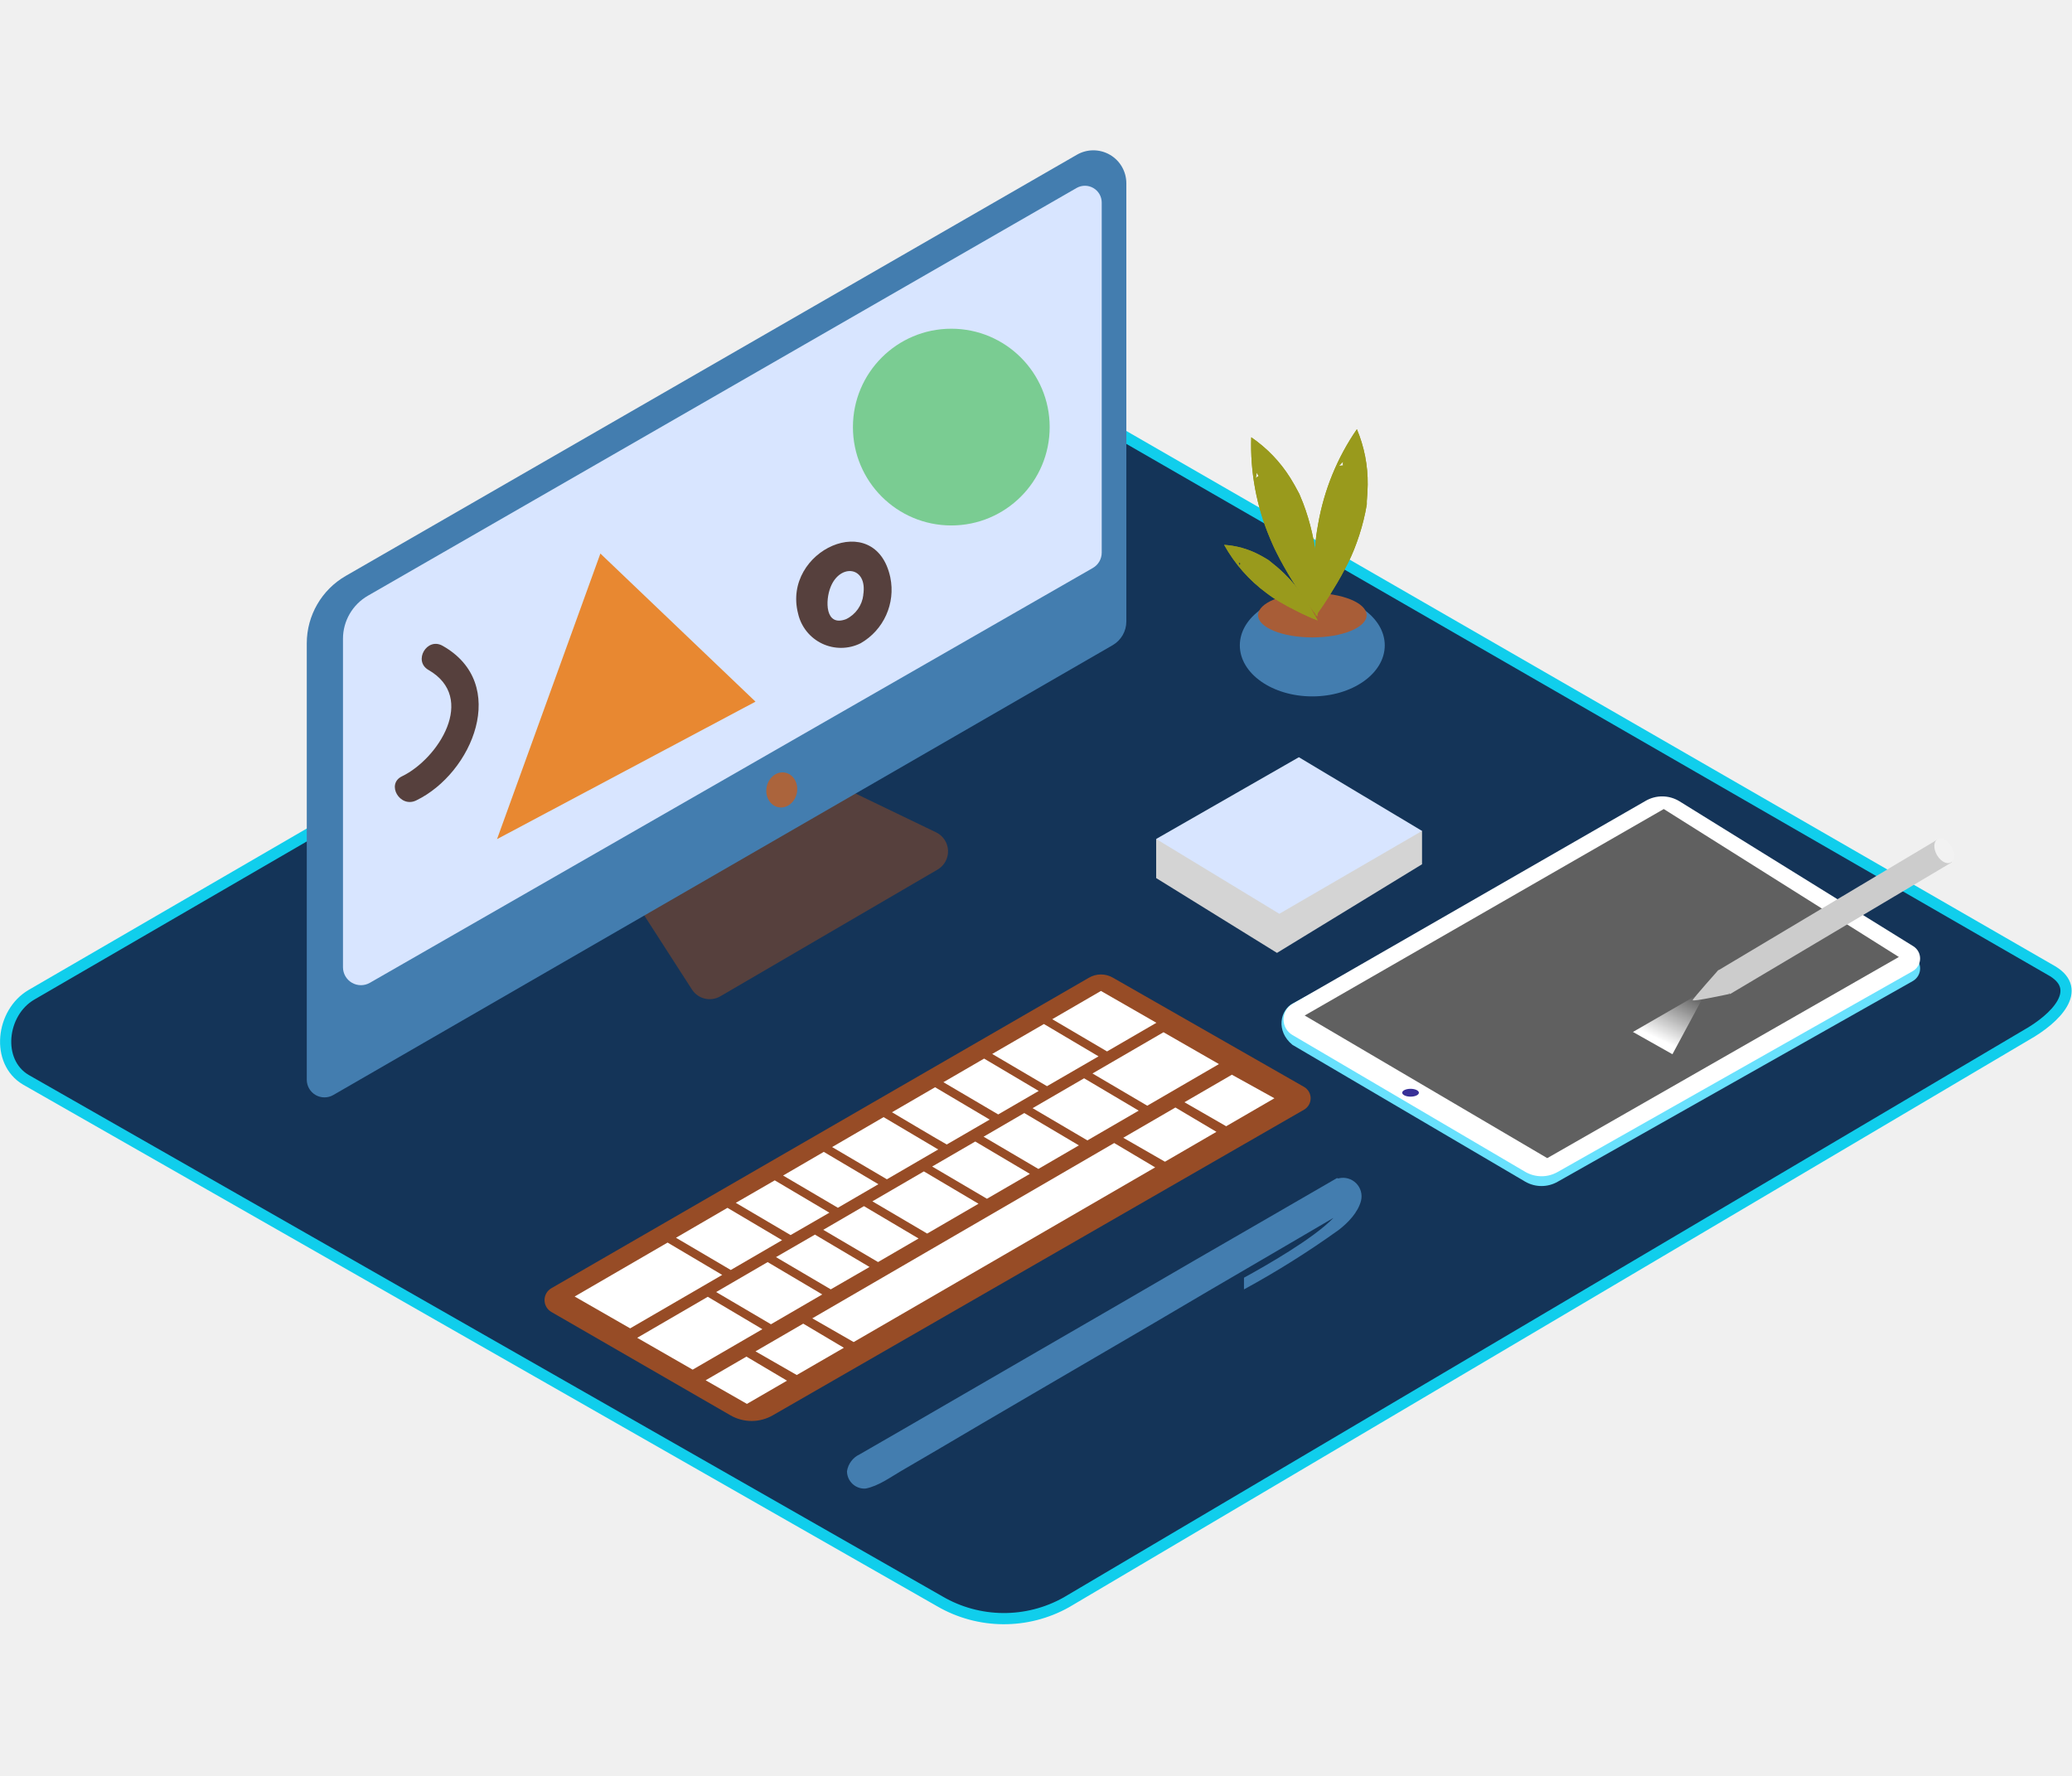
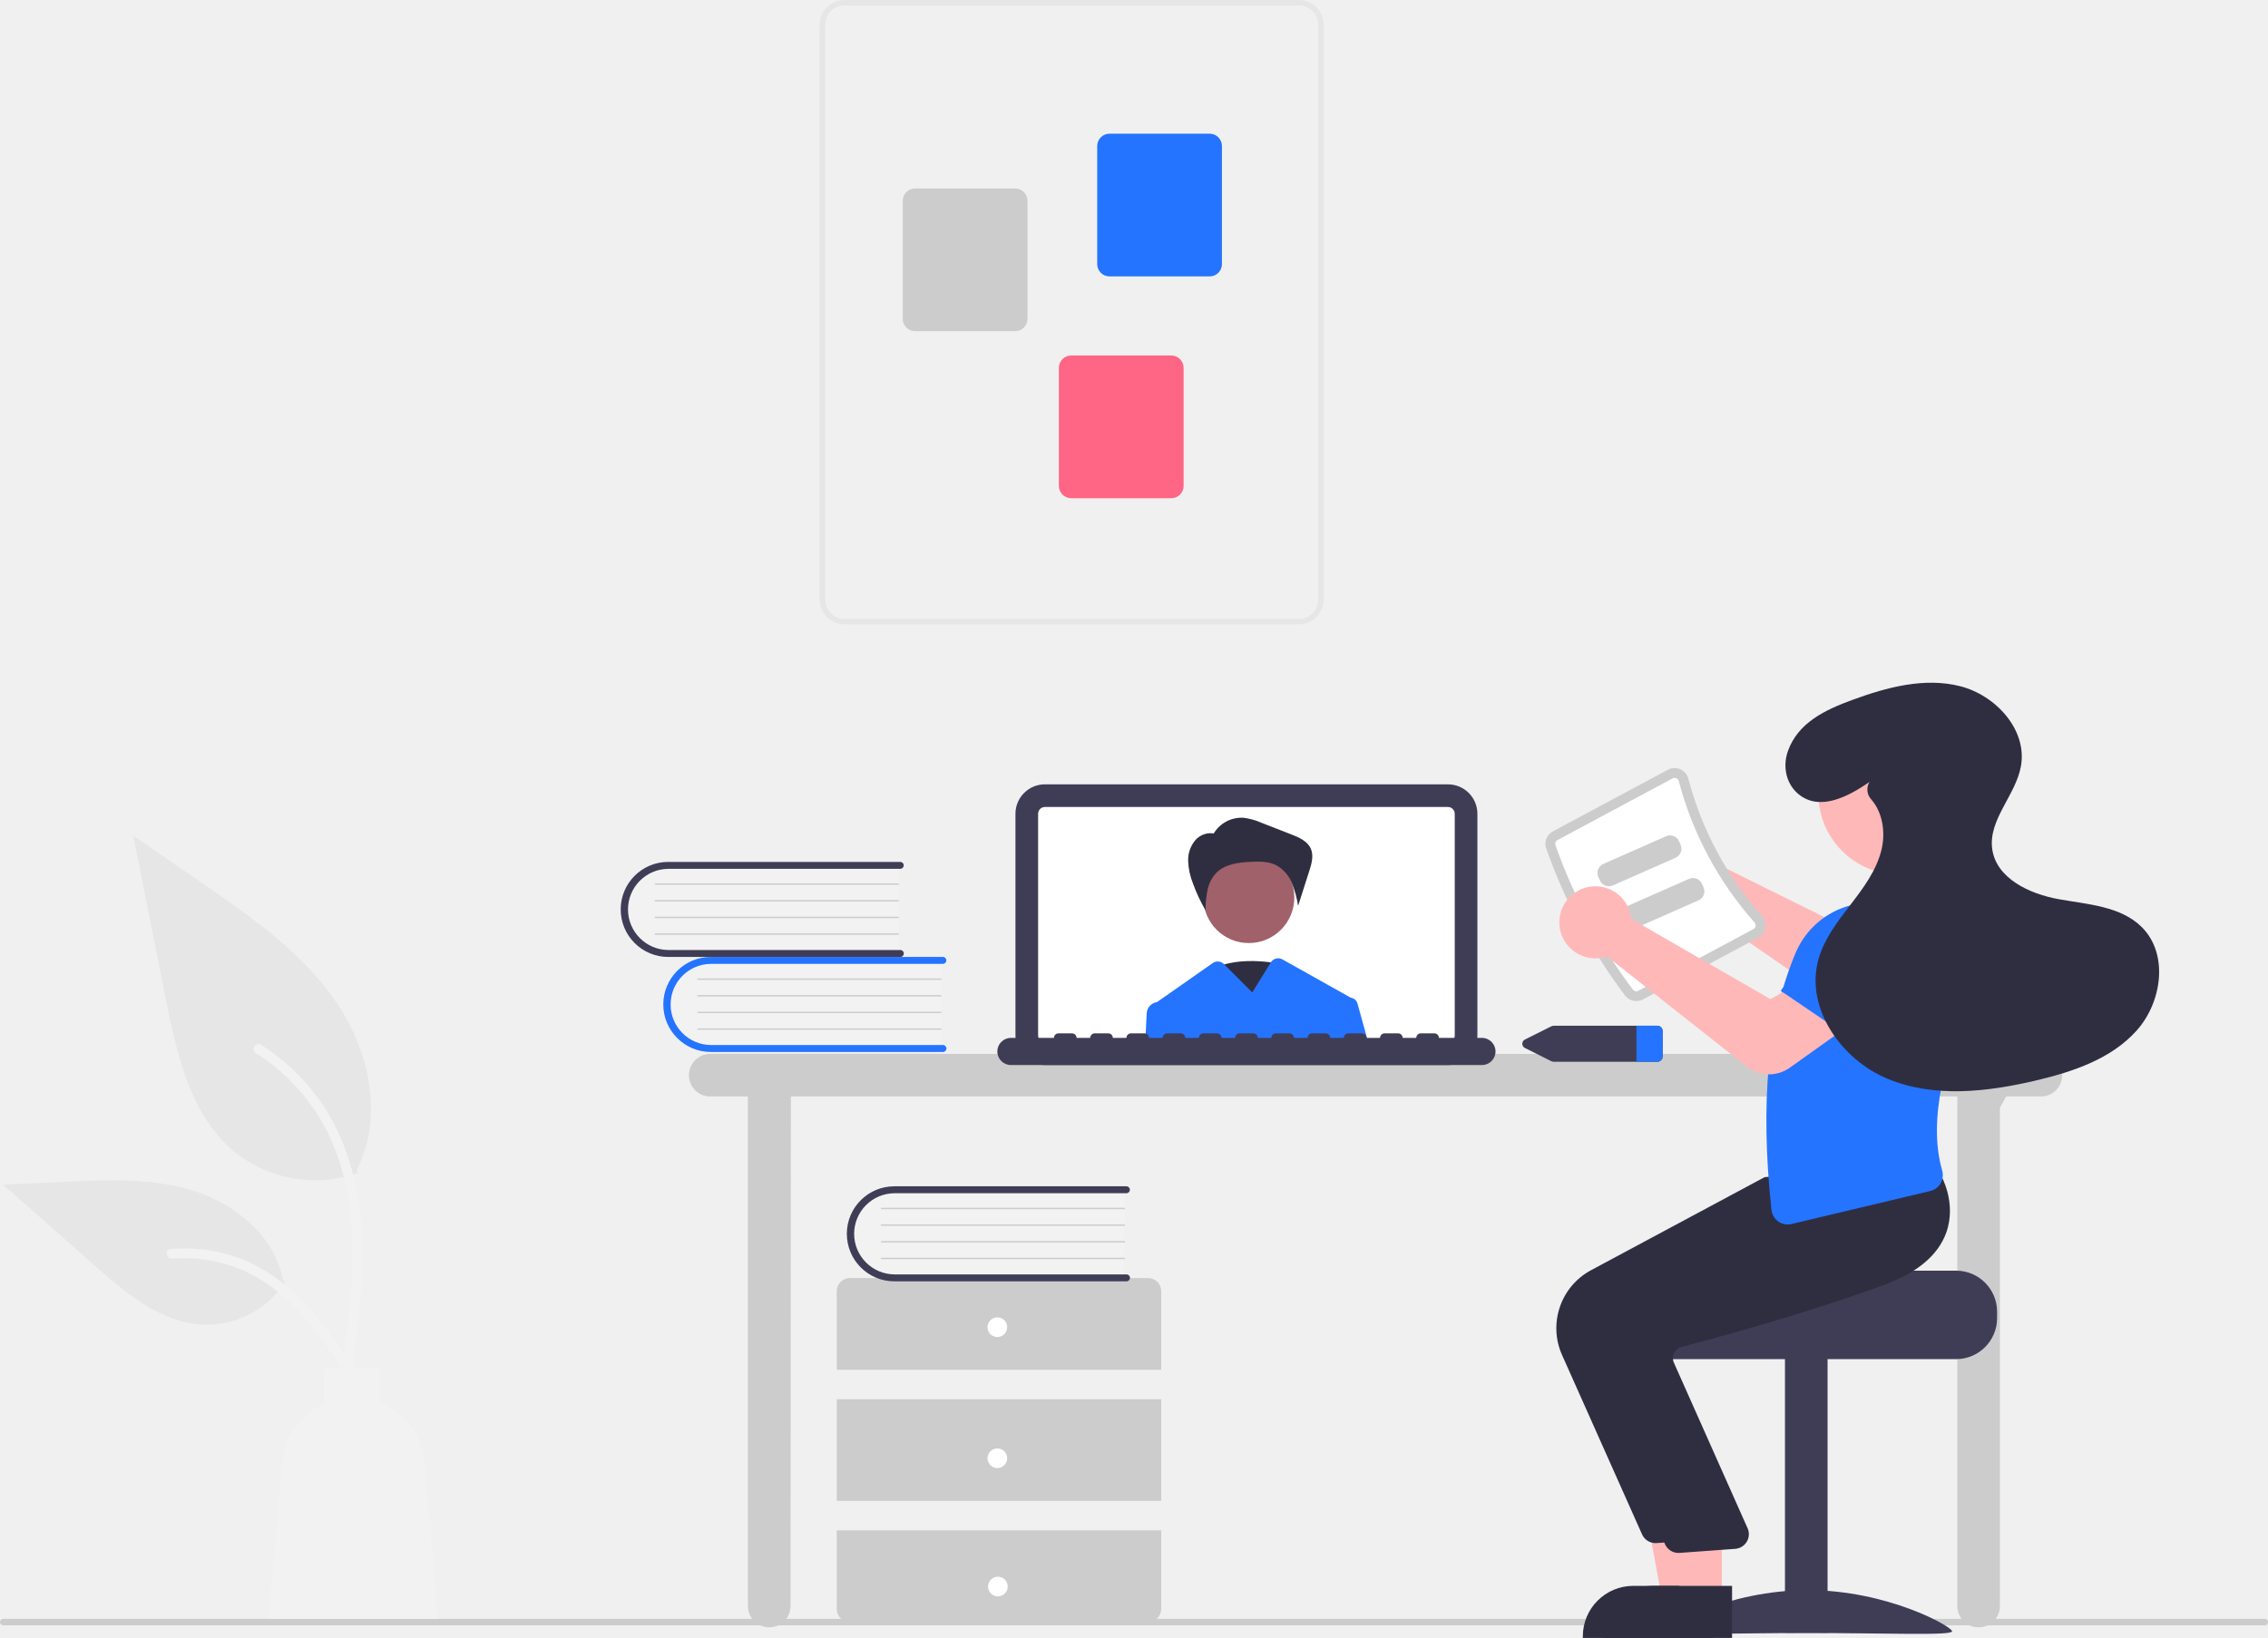
- <svg xmlns="http://www.w3.org/2000/svg" width="700" height="600" viewBox="0 0 370.273 263.648">
-   <defs>
-     <linearGradient id="linear-gradient" x1="0.838" y1="-0.151" x2="0.33" y2="0.729" gradientUnits="objectBoundingBox">
-       <stop offset="0.01" stop-color="#4d4d4d" />
-       <stop offset="1" stop-color="#fff" />
-     </linearGradient>
-     <linearGradient id="linear-gradient-2" x1="49.981" y1="0.068" x2="49.533" y2="0.823" gradientUnits="objectBoundingBox">
-       <stop offset="0" stop-color="#78b46a" />
-       <stop offset="0.03" stop-color="#7f3500" />
-       <stop offset="1" stop-color="#fff" />
-     </linearGradient>
-     <linearGradient id="linear-gradient-3" x1="0.919" y1="-0.025" x2="0.326" y2="0.709" gradientUnits="objectBoundingBox">
-       <stop offset="0" stop-color="#d4a397" />
-       <stop offset="1" stop-color="#fff" />
-     </linearGradient>
-   </defs>
-   <g id="hero" transform="translate(-14.899 -21.678)">
-     <g id="Layer_2" data-name="Layer 2">
-       <path id="Path_1" data-name="Path 1" d="M205.45,281.18l171.5-101.36c5.46-3.07,10.14-8.1,4.82-11.4L209.66,69.23c-2.58-1.6-6.5-2.65-9.13-1.12l-180,104.48c-5.46,3.17-6.44,12-1,15.2L182.85,281a22.8,22.8,0,0,0,22.6.18Z" fill="#143458" stroke="#10ceec" stroke-width="2" />
-       <path id="Path_5" data-name="Path 5" d="M315,139.78l41.8,25.91a2.59,2.59,0,0,1-.09,4.46L293.27,206a5.81,5.81,0,0,1-5.8,0l-41.61-24.46c-3-2.48-2.18-6.16,0-7.36l63.07-34.48a5.9,5.9,0,0,1,6.07.08Z" fill="#68e1fd" />
-       <path id="Path_6" data-name="Path 6" d="M315,138l41.8,25.91a2.59,2.59,0,0,1-.09,4.46l-63.43,35.88a5.81,5.81,0,0,1-5.8,0l-41.61-24.46a3.22,3.22,0,0,1,0-5.57l63.07-36.26A5.9,5.9,0,0,1,315,138Z" fill="#fff" />
-       <path id="Path_7" data-name="Path 7" d="M312.22,139.4l42.01,26.44L291.4,201.79,248.05,176.3Z" fill="#606060" />
-       <ellipse id="Ellipse_1" data-name="Ellipse 1" cx="1.49" cy="0.7" rx="1.49" ry="0.7" transform="translate(265.48 189.4)" fill="#383097" />
-       <path id="Path_8" data-name="Path 8" d="M313.77,183.22s5.47-10.17,5.5-10.22l-.94-.47-11.62,6.71Z" fill="url(#linear-gradient)" />
-       <path id="Path_9" data-name="Path 9" d="M362.9,145.71a.57.57,0,0,1,0-.22,6.08,6.08,0,0,0-1.82-.61l-39,23.28s-2.34,1.83,2,4.3l39.59-23.53A8.31,8.31,0,0,0,362.9,145.71Z" fill="#ccc" />
-       <path id="Path_10" data-name="Path 10" d="M322,168.15s-4.54,5.08-4.62,5.41,6.57-1.11,6.57-1.11" fill="#ccc" />
-       <ellipse id="Ellipse_2" data-name="Ellipse 2" cx="1.5" cy="2.39" rx="1.5" ry="2.39" transform="translate(359.84 145.549) rotate(-30)" fill="#f2f2f2" />
-       <path id="Path_11" data-name="Path 11" d="M165.81,135.68l16.38,7.89a3.77,3.77,0,0,1,.26,6.65l-38.83,22.65a3.77,3.77,0,0,1-5.07-1.22L129.12,157" fill="#56403d" />
-       <path id="Path_12" data-name="Path 12" d="M76.68,97.74,207.34,22.47a5.89,5.89,0,0,1,8.84,5.11v78.3a4.9,4.9,0,0,1-2.45,4.24L74.46,190.51a3.16,3.16,0,0,1-4.74-2.74v-78a13.91,13.91,0,0,1,6.96-12.03Z" fill="#437daf" />
-       <path id="Path_13" data-name="Path 13" d="M207.32,28.39,80.64,101.28a8.88,8.88,0,0,0-4.45,7.7v58.7a3.21,3.21,0,0,0,4.8,2.78l129.2-74.14a3.16,3.16,0,0,0,1.59-2.74V31a3,3,0,0,0-4.46-2.61Z" fill="#d8e5ff" />
-       <ellipse id="Ellipse_3" data-name="Ellipse 3" cx="3.15" cy="2.75" rx="3.15" ry="2.75" transform="translate(151.307 138.56) rotate(-79.1)" fill="#ab643c" />
-       <path id="Path_14" data-name="Path 14" d="M213.76,169.53l34.18,19.53a2.35,2.35,0,0,1,0,4.07L153,247.75a7.58,7.58,0,0,1-7.57,0l-32-18.47a2.45,2.45,0,0,1,0-4.24l96.06-55.49A4.25,4.25,0,0,1,213.76,169.53Z" fill="#974c26" />
-       <path id="Path_15" data-name="Path 15" d="M162.11,200.67l9.76,5.78-7.24,4.21c-2-1.19-7.9-4.65-9.79-5.76Z" fill="#fff" />
-       <path id="Path_16" data-name="Path 16" d="M172.8,194.46l9.76,5.78-9.17,5.33c-1.6-.93-7.51-4.42-9.79-5.76Z" fill="#fff" />
-       <path id="Path_17" data-name="Path 17" d="M211.64,171.91l9.91,5.69-8.82,5.12c-1.4-.81-7.38-4.34-9.79-5.76Z" fill="#fff" />
-       <path id="Path_18" data-name="Path 18" d="M190.76,184l9.76,5.78-7.24,4.2c-1.71-1-7.6-4.47-9.79-5.76Z" fill="#fff" />
-       <path id="Path_19" data-name="Path 19" d="M201.45,177.82l9.76,5.78L202,188.93c-1.08-.62-7.22-4.24-9.79-5.76Z" fill="#fff" />
-       <path id="Path_20" data-name="Path 20" d="M153.35,205.76l9.76,5.78-6.93,4c-2.08-1.22-7.94-4.67-9.79-5.76Z" fill="#fff" />
-       <path id="Path_21" data-name="Path 21" d="M182,189.12l9.76,5.78-7.67,4.45c-1.8-1-7.67-4.51-9.79-5.76Z" fill="#fff" />
-       <path id="Path_22" data-name="Path 22" d="M144.9,210.67l9.76,5.78-9.17,5.33c-1.92-1.12-7.77-4.57-9.79-5.76Z" fill="#fff" />
-       <path id="Path_23" data-name="Path 23" d="M134.2,216.88l9.76,5.78-16.45,9.55-9.92-5.69Z" fill="#fff" />
-       <path id="Path_24" data-name="Path 24" d="M222.82,179.29l9.91,5.69-12.81,7.44c-1.68-1-7.57-4.45-9.79-5.76Z" fill="#fff" />
-       <path id="Path_25" data-name="Path 25" d="M197.94,193.73l9.76,5.78-7.24,4.21c-1.94-1.13-7.79-4.58-9.79-5.76Z" fill="#fff" />
-       <path id="Path_26" data-name="Path 26" d="M180,204.16l9.76,5.78-9.17,5.33c-1.84-1.07-7.7-4.53-9.79-5.76Z" fill="#fff" />
-       <path id="Path_27" data-name="Path 27" d="M189.18,198.82l9.76,5.78-7.67,4.45c-2-1.17-7.87-4.63-9.79-5.76Z" fill="#fff" />
-       <path id="Path_28" data-name="Path 28" d="M169.29,210.37l9.76,5.78-7.24,4.21c-2.24-1.31-8.13-4.79-9.79-5.76Z" fill="#fff" />
-       <path id="Path_29" data-name="Path 29" d="M160.53,215.46l9.76,5.78-6.93,4c-2.28-1.33-8.18-4.82-9.79-5.76Z" fill="#fff" />
-       <path id="Path_30" data-name="Path 30" d="M208.63,187.52l9.76,5.78-9.17,5.32c-1.45-.84-7.42-4.36-9.79-5.76Z" fill="#fff" />
-       <path id="Path_31" data-name="Path 31" d="M152.08,220.37l9.76,5.78-9.17,5.33c-2.12-1.24-8-4.7-9.79-5.76Z" fill="#fff" />
-       <path id="Path_32" data-name="Path 32" d="M151.14,232.36l-12.46,7.23-9.91-5.69,12.61-7.33Z" fill="#fff" />
-       <path id="Path_33" data-name="Path 33" d="M158.44,231.37l7.26,4.31-8.42,4.87-7.37-4.23Z" fill="#fff" />
-       <path id="Path_34" data-name="Path 34" d="M155.54,241.56l-7.16,4.15L141,241.49l7.29-4.23Z" fill="#fff" />
-       <path id="Path_35" data-name="Path 35" d="M235.04,186.88l7.6,4.21-8.62,5-7.46-4.29Z" fill="#fff" />
-       <path id="Path_36" data-name="Path 36" d="M224.95,192.74l7.33,4.35-9.2,5.34-7.45-4.28Z" fill="#fff" />
-       <path id="Path_37" data-name="Path 37" d="M214.01,199.09l7.32,4.35-53.88,31.22-7.39-4.24Z" fill="#fff" />
-       <path id="Path_38" data-name="Path 38" d="M239.06,127.33l16.26-8.74" fill="url(#linear-gradient-2)" />
-       <path id="Path_52" data-name="Path 52" d="M12.95,0C20.1,0,25.9,4.083,25.9,9.12s-5.8,9.12-12.95,9.12S0,14.157,0,9.12,5.8,0,12.95,0Z" transform="translate(236.46 101.03)" fill="#437daf" />
-       <path id="Path_53" data-name="Path 53" d="M9.7,0c5.357,0,9.7,1.777,9.7,3.97S15.057,7.94,9.7,7.94,0,6.163,0,3.97,4.343,0,9.7,0Z" transform="translate(239.72 100.79)" fill="#a85d37" />
-       <path id="Path_39" data-name="Path 39" d="M250.06,104.85c.76-1.07,1.53-2.19,2.33-3.45,1-1.61,2-3.25,2.87-4.95a32.669,32.669,0,0,0,2.09-4.68,39.122,39.122,0,0,0,1.53-5.37c.1-.48.18-1,.27-1.44v-.59c.09-1,.15-2,.16-2.94a24.75,24.75,0,0,0-1.93-9.91,42.74,42.74,0,0,0-6.92,16.93q-.1.54-.19,1.09s-.1.66-.14.93l-.1.91q-.07.69-.13,1.39c-.14,1.79-.21,3.58-.2,5.37C249.78,100.38,249.88,102.62,250.06,104.85Zm4.12-26.76q.35-.4.73-.78h0a1.61,1.61,0,0,0,0,.7,2.22,2.22,0,0,0-.72.08Z" fill="#999a1c" />
-       <path id="Path_40" data-name="Path 40" d="M250.31,105c.07-1.31.1-2.67.09-4.16,0-1.91-.09-3.81-.26-5.71a32.672,32.672,0,0,0-.77-5.07,39.12,39.12,0,0,0-1.61-5.35c-.18-.46-.36-.91-.56-1.36-.09-.21-.07-.19-.05-.16l-.2-.37c-.46-.87-.93-1.73-1.45-2.56a24.75,24.75,0,0,0-7-7.3,42.74,42.74,0,0,0,3.33,18q.21.51.43,1l.39.86.41.83q.31.62.64,1.24,1.275,2.37,2.73,4.63C247.65,101.41,248.95,103.23,250.31,105Zm-11-24.74q.08-.53.19-1h0a1.61,1.61,0,0,0,.34.61,2.22,2.22,0,0,0-.53.4Z" fill="#999a1c" />
-       <path id="Path_41" data-name="Path 41" d="M250.37,105.7c-.39-.73-.81-1.47-1.29-2.28-.62-1-1.28-2-2-3A20.549,20.549,0,0,0,245,97.94a24.612,24.612,0,0,0-2.6-2.37l-.7-.57c-.12-.08-.1-.08-.08-.07l-.23-.14c-.53-.32-1.06-.63-1.61-.91a15.57,15.57,0,0,0-6.12-1.69,26.88,26.88,0,0,0,7.6,8.63l.56.41.48.34.49.31.75.46q1.45.87,3,1.62A38.974,38.974,0,0,0,250.37,105.7Zm-13.92-9.8q-.13-.31-.24-.63h0a1,1,0,0,0,.38.22,1.4,1.4,0,0,0-.14.41Z" fill="#999a1c" />
-       <path id="Path_42" data-name="Path 42" d="M250.06,104.85c.76-1.07,1.53-2.19,2.33-3.45,1-1.61,2-3.25,2.87-4.95a32.669,32.669,0,0,0,2.09-4.68,39.122,39.122,0,0,0,1.53-5.37c.1-.48.18-1,.27-1.44v-.59c.09-1,.15-2,.16-2.94a24.75,24.75,0,0,0-1.93-9.91,42.74,42.74,0,0,0-6.92,16.93q-.1.54-.19,1.09s-.1.66-.14.93l-.1.91q-.07.69-.13,1.39c-.14,1.79-.21,3.58-.2,5.37C249.78,100.38,249.88,102.62,250.06,104.85Zm4.12-26.76q.35-.4.73-.78h0a1.61,1.61,0,0,0,0,.7,2.22,2.22,0,0,0-.72.08Z" fill="#999a1c" />
-       <path id="Path_43" data-name="Path 43" d="M250.31,105c.07-1.31.1-2.67.09-4.16,0-1.91-.09-3.81-.26-5.71a32.672,32.672,0,0,0-.77-5.07,39.12,39.12,0,0,0-1.61-5.35c-.18-.46-.36-.91-.56-1.36-.09-.21-.07-.19-.05-.16l-.2-.37c-.46-.87-.93-1.73-1.45-2.56a24.75,24.75,0,0,0-7-7.3,42.74,42.74,0,0,0,3.33,18q.21.51.43,1l.39.86.41.83q.31.62.64,1.24,1.275,2.37,2.73,4.63C247.65,101.41,248.95,103.23,250.31,105Zm-11-24.74q.08-.53.19-1h0a1.61,1.61,0,0,0,.34.61,2.22,2.22,0,0,0-.53.4Z" fill="#999a1c" />
-       <path id="Path_44" data-name="Path 44" d="M250.37,105.7c-.39-.73-.81-1.47-1.29-2.28-.62-1-1.28-2-2-3A20.549,20.549,0,0,0,245,97.94a24.612,24.612,0,0,0-2.6-2.37l-.7-.57c-.12-.08-.1-.08-.08-.07l-.23-.14c-.53-.32-1.06-.63-1.61-.91a15.57,15.57,0,0,0-6.12-1.69,26.88,26.88,0,0,0,7.6,8.63l.56.41.48.34.49.31.75.46q1.45.87,3,1.62A38.974,38.974,0,0,0,250.37,105.7Zm-13.92-9.8q-.13-.31-.24-.63h0a1,1,0,0,0,.38.22,1.4,1.4,0,0,0-.14.41Z" fill="#999a1c" />
-       <path id="Path_45" data-name="Path 45" d="M103.72,144.78l46.19-24.57L122.19,93.74Z" fill="#e88831" />
-       <circle id="Ellipse_6" data-name="Ellipse 6" cx="17.58" cy="17.58" r="17.58" transform="translate(167.32 53.56)" fill="#7acc92" />
-       <path id="Path_46" data-name="Path 46" d="M94,110.23c-2.8-1.6-5.32,2.72-2.52,4.32,8.69,5,1.73,15.88-4.74,19-2.9,1.39-.37,5.71,2.52,4.32C99.36,133,106,117,94,110.23Z" fill="#56403d" />
-       <path id="Path_47" data-name="Path 47" d="M174,98c-2.66-12.43-19.39-4.8-16.48,6.47a7.862,7.862,0,0,0,11.18,5.3A11,11,0,0,0,174,98Zm-4.82,3.12a5.53,5.53,0,0,1-3.07,4.34c-3.82,1.46-3.73-3.39-2.79-5.71,1.68-4.3,6.68-3.75,5.84,1.41Z" fill="#56403d" />
-       <path id="Path_48" data-name="Path 48" d="M166.26,257.73a4,4,0,0,1,2.26-3l7.25-4.18,11.2-6.49,13.38-7.75,14.24-8.24,13.77-8,12-6.93,8.85-5.12,4.65-2.69c0,.1.16.1.26.07a3.31,3.31,0,0,1,4,4c-.54,2.1-2.33,3.95-4,5.23a160.8,160.8,0,0,1-16.92,10.62v-2.09c3.94-2.16,12.44-7,16-10.7l-1.7,1-4.68,2.74-7.05,4.12-8.8,5.14L221,231.33l-10.46,6.11-10.36,6.05-9.64,5.64L182.27,254l-6.37,3.72c-1.94,1.14-4.05,2.68-6.31,3.12a3.11,3.11,0,0,1-3.33-3.11Z" fill="#437daf" />
-       <path id="Path_49" data-name="Path 49" d="M229.24,174.21l13.89-9.07" fill="url(#linear-gradient-3)" />
-       <path id="Path_50" data-name="Path 50" d="M221.51,144.75v6.99l21.59,13.37,25.92-15.84v-5.96" fill="#d4d4d4" />
-       <path id="Path_51" data-name="Path 51" d="M269.02,143.31l-22.01-13.17-25.5,14.61,22.01,13.37Z" fill="#d8e5ff" />
-     </g>
-   </g>
+ <svg xmlns="http://www.w3.org/2000/svg" id="b05a6369-67c7-4001-9b85-a83fbbd225d4" data-name="Layer 1" width="692" height="499.877" viewBox="0 0 692 499.877">
+   <path d="M945,696.105H255a1,1,0,0,1,0-2H945a1,1,0,0,1,0,2Z" transform="translate(-254 -200.0616)" fill="#ccc" />
+   <path d="M876.704,521.703h-406a6.5,6.5,0,1,0,0,13h11.5v155.5a6.5,6.5,0,0,0,13,0l.099-155.5H851.204v155.5a6.5,6.5,0,0,0,13,0V538.13l1.891-3.427h10.609a6.5,6.5,0,1,0,0-13Z" transform="translate(-254 -200.0616)" fill="#ccc" />
+   <path d="M695.794,525.105H572.812a8.992,8.992,0,0,1-8.982-8.982V448.414a8.992,8.992,0,0,1,8.982-8.982H695.794a8.992,8.992,0,0,1,8.982,8.982v67.709A8.992,8.992,0,0,1,695.794,525.105Z" transform="translate(-254 -200.0616)" fill="#3f3d56" />
+   <path d="M695.793,446.345H572.813a2.074,2.074,0,0,0-2.07,2.07v67.71a2.074,2.074,0,0,0,2.07,2.07H695.793a2.074,2.074,0,0,0,2.07-2.07v-67.71A2.074,2.074,0,0,0,695.793,446.345Z" transform="translate(-254 -200.0616)" fill="#fff" />
+   <path d="M644.792,494.283s-14.722-3.392-22.82,2.827,10.306,20.355,10.306,20.355Z" transform="translate(-254 -200.0616)" fill="#2f2e41" />
+   <circle cx="381.024" cy="273.924" r="13.887" fill="#a0616a" />
+   <path d="M624.286,454.492a9.898,9.898,0,0,1,9.126-4.856,19.397,19.397,0,0,1,5.515,1.544l9.078,3.541c2.349.916,4.922,2.039,5.941,4.345.946,2.141.24,4.613-.474,6.841l-3.397,10.593a32.246,32.246,0,0,0-1.925-6.998,10.835,10.835,0,0,0-4.704-5.364c-2.358-1.21-5.137-1.185-7.785-1.057-3.749.18-7.826.657-10.489,3.302a10.895,10.895,0,0,0-2.765,5.399,32.5,32.5,0,0,0-.58,6.112,50.669,50.669,0,0,1-3.869-8.295,20.525,20.525,0,0,1-1.438-6.715,9.444,9.444,0,0,1,2.165-6.387,6.195,6.195,0,0,1,6.231-1.961Z" transform="translate(-254 -200.0616)" fill="#2f2e41" />
+   <path d="M668.183,506.325a2.472,2.472,0,0,0-2.07-1.79.86.86,0,0,0-.1-.06L645.282,492.856a2.637,2.637,0,0,0-3.528.908l-5.67,9.18-8.54-8.54-.136-.136a2.636,2.636,0,0,0-3.376-.295l-17.038,11.931c-.03,0-.06.01-.09.01a3.633,3.633,0,0,0-3.03,3.39l-.44,8.89h68.04Z" transform="translate(-254 -200.0616)" fill="#2474ff" />
+   <path d="M706.158,516.814H693.03a1.382,1.382,0,0,0-1.382-1.382h-4.145a1.382,1.382,0,0,0-1.382,1.382h-4.145a1.382,1.382,0,0,0-1.382-1.382H676.449a1.382,1.382,0,0,0-1.382,1.382h-4.145a1.382,1.382,0,0,0-1.382-1.382h-4.145a1.382,1.382,0,0,0-1.382,1.382h-4.145A1.382,1.382,0,0,0,658.485,515.432h-4.145a1.382,1.382,0,0,0-1.382,1.382h-4.145a1.382,1.382,0,0,0-1.382-1.382H643.285a1.382,1.382,0,0,0-1.382,1.382H637.758a1.382,1.382,0,0,0-1.382-1.382h-4.145a1.382,1.382,0,0,0-1.382,1.382h-4.145a1.382,1.382,0,0,0-1.382-1.382h-4.145a1.382,1.382,0,0,0-1.382,1.382H615.649a1.382,1.382,0,0,0-1.382-1.382h-4.145a1.382,1.382,0,0,0-1.382,1.382h-4.145a1.382,1.382,0,0,0-1.382-1.382h-4.145a1.382,1.382,0,0,0-1.382,1.382h-4.145a1.382,1.382,0,0,0-1.382-1.382h-4.145a1.382,1.382,0,0,0-1.382,1.382H582.485a1.382,1.382,0,0,0-1.382-1.382H576.958a1.382,1.382,0,0,0-1.382,1.382H562.449a4.145,4.145,0,0,0,0,8.291H706.158a4.145,4.145,0,0,0,0-8.291Z" transform="translate(-254 -200.0616)" fill="#3f3d56" />
+   <path d="M541.079,492.74v27.526H472.117a13.771,13.771,0,1,1,0-27.526Z" transform="translate(-254 -200.0616)" fill="#f2f2f2" />
+   <path d="M542.773,520.054a1.059,1.059,0,0,1-1.059,1.059h-70.826a14.504,14.504,0,1,1,0-29.008h70.826a1.059,1.059,0,0,1,0,2.117h-70.826a12.387,12.387,0,0,0,0,24.773h70.826A1.059,1.059,0,0,1,542.773,520.054Z" transform="translate(-254 -200.0616)" fill="#2474ff" />
+   <path d="M541.079,499.092H466.971a.212.212,0,1,1,0-.423h74.108a.212.212,0,0,1,0,.423Z" transform="translate(-254 -200.0616)" fill="#ccc" />
+   <path d="M541.079,504.174H466.971a.212.212,0,1,1,0-.423h74.108a.212.212,0,0,1,0,.423Z" transform="translate(-254 -200.0616)" fill="#ccc" />
+   <path d="M541.079,509.255H466.971a.212.212,0,1,1,0-.423h74.108a.212.212,0,0,1,0,.423Z" transform="translate(-254 -200.0616)" fill="#ccc" />
+   <path d="M541.079,514.337H466.971a.212.212,0,1,1,0-.423h74.108a.212.212,0,0,1,0,.423Z" transform="translate(-254 -200.0616)" fill="#ccc" />
+   <path d="M528.079,463.74v27.526H459.117a13.771,13.771,0,1,1,0-27.526Z" transform="translate(-254 -200.0616)" fill="#f2f2f2" />
+   <path d="M529.773,491.054a1.059,1.059,0,0,1-1.059,1.059h-70.826a14.504,14.504,0,1,1,0-29.008h70.826a1.059,1.059,0,0,1,0,2.117h-70.826a12.387,12.387,0,0,0,0,24.773h70.826A1.059,1.059,0,0,1,529.773,491.054Z" transform="translate(-254 -200.0616)" fill="#3f3d56" />
+   <path d="M528.079,470.092H453.971a.212.212,0,1,1,0-.423h74.108a.212.212,0,0,1,0,.423Z" transform="translate(-254 -200.0616)" fill="#ccc" />
+   <path d="M528.079,475.174H453.971a.212.212,0,1,1,0-.423h74.108a.212.212,0,0,1,0,.423Z" transform="translate(-254 -200.0616)" fill="#ccc" />
+   <path d="M528.079,480.255H453.971a.212.212,0,1,1,0-.423h74.108a.212.212,0,0,1,0,.423Z" transform="translate(-254 -200.0616)" fill="#ccc" />
+   <path d="M528.079,485.337H453.971a.212.212,0,1,1,0-.423h74.108a.212.212,0,0,1,0,.423Z" transform="translate(-254 -200.0616)" fill="#ccc" />
+   <path d="M608.303,618.105v-24a4,4,0,0,0-4-4h-91a4,4,0,0,0-4,4v24Z" transform="translate(-254 -200.0616)" fill="#ccc" />
+   <rect x="255.303" y="427.043" width="99" height="31" fill="#ccc" />
+   <path d="M509.303,667.105v24a4,4,0,0,0,4,4h91a4,4,0,0,0,4-4v-24Z" transform="translate(-254 -200.0616)" fill="#ccc" />
+   <circle cx="304.303" cy="405.043" r="3" fill="#fff" />
+   <circle cx="304.303" cy="445.043" r="3" fill="#fff" />
+   <circle cx="304.464" cy="484.196" r="3" fill="#fff" />
+   <path d="M597.079,562.74v27.526H528.117a13.771,13.771,0,1,1,0-27.526Z" transform="translate(-254 -200.0616)" fill="#f2f2f2" />
+   <path d="M598.773,590.054a1.059,1.059,0,0,1-1.059,1.059h-70.826a14.504,14.504,0,1,1,0-29.008h70.826a1.059,1.059,0,0,1,0,2.117h-70.826a12.387,12.387,0,0,0,0,24.773h70.826A1.059,1.059,0,0,1,598.773,590.054Z" transform="translate(-254 -200.0616)" fill="#3f3d56" />
+   <path d="M597.079,569.092H522.971a.212.212,0,1,1,0-.423h74.108a.212.212,0,0,1,0,.423Z" transform="translate(-254 -200.0616)" fill="#ccc" />
+   <path d="M597.079,574.174H522.971a.212.212,0,1,1,0-.423h74.108a.212.212,0,0,1,0,.423Z" transform="translate(-254 -200.0616)" fill="#ccc" />
+   <path d="M597.079,579.255H522.971a.212.212,0,1,1,0-.423h74.108a.212.212,0,0,1,0,.423Z" transform="translate(-254 -200.0616)" fill="#ccc" />
+   <path d="M597.079,584.337H522.971a.212.212,0,1,1,0-.423h74.108a.212.212,0,0,1,0,.423Z" transform="translate(-254 -200.0616)" fill="#ccc" />
+   <path d="M504.11,383.083v-175.5a7.53,7.53,0,0,1,7.521-7.521H650.36a7.53,7.53,0,0,1,7.521,7.521v175.5a7.53,7.53,0,0,1-7.521,7.521H511.632A7.53,7.53,0,0,1,504.11,383.083Zm7.521-181.35a5.857,5.857,0,0,0-5.85,5.85v175.5a5.857,5.857,0,0,0,5.85,5.85H650.36a5.857,5.857,0,0,0,5.85-5.85v-175.5a5.857,5.857,0,0,0-5.85-5.85Z" transform="translate(-254 -200.0616)" fill="#e6e6e6" />
+   <path d="M588.775,280.659V244.624a3.765,3.765,0,0,1,3.761-3.761h30.537a3.765,3.765,0,0,1,3.761,3.761v36.036a3.765,3.765,0,0,1-3.761,3.761h-30.537A3.765,3.765,0,0,1,588.775,280.659Z" transform="translate(-254 -200.0616)" fill="#2474ff" />
+   <path d="M529.44,297.374V261.338a3.765,3.765,0,0,1,3.761-3.761h30.537a3.765,3.765,0,0,1,3.761,3.761v36.036a3.765,3.765,0,0,1-3.761,3.761h-30.537A3.765,3.765,0,0,1,529.44,297.374Z" transform="translate(-254 -200.0616)" fill="#ccc" />
+   <path d="M577.075,348.352V312.317a3.765,3.765,0,0,1,3.761-3.761h30.537a3.765,3.765,0,0,1,3.761,3.761v36.036a3.765,3.765,0,0,1-3.761,3.761h-30.537A3.765,3.765,0,0,1,577.075,348.352Z" transform="translate(-254 -200.0616)" fill="#ff6584" />
+   <path d="M759.563,513.105H728.143a1.941,1.941,0,0,0-.86.2l-7.93,3.97a1.445,1.445,0,0,0,0,2.66l7.93,3.97a1.941,1.941,0,0,0,.86.2h31.42a1.649,1.649,0,0,0,1.74-1.53v-7.94A1.649,1.649,0,0,0,759.563,513.105Z" transform="translate(-254 -200.0616)" fill="#3f3d56" />
+   <path d="M761.303,514.635v7.94a1.649,1.649,0,0,1-1.74,1.53h-6.26v-11h6.26A1.649,1.649,0,0,1,761.303,514.635Z" transform="translate(-254 -200.0616)" fill="#2474ff" />
+   <path d="M759.327,453.705a11.003,11.003,0,0,1,14.89,6.915,10.588,10.588,0,0,1,.32,1.435l43.938,21.788,10.168-6.739,12.652,14.565L825.769,504.279a11.149,11.149,0,0,1-13.301.513l-44.579-30.828a10.511,10.511,0,0,1-1.015.37,11.003,11.003,0,0,1-14.01-8.561,10.708,10.708,0,0,1-.163-1.34A11.036,11.036,0,0,1,759.327,453.705Z" transform="translate(-254 -200.0616)" fill="#ffb8b8" />
+   <path d="M850.841,587.853H802.831c0,1.38-49.48,2.5-49.48,2.5a12.86,12.86,0,0,0-2.11,2,12.41,12.41,0,0,0-2.9,8v2a12.505,12.505,0,0,0,12.5,12.5h90a12.511,12.511,0,0,0,12.5-12.5v-2A12.517,12.517,0,0,0,850.841,587.853Z" transform="translate(-254 -200.0616)" fill="#3f3d56" />
+   <rect x="798.617" y="614.357" width="13" height="84" transform="translate(1356.235 1112.652) rotate(-180)" fill="#3f3d56" />
+   <path d="M761.617,697.9c0,1.405,19.699.543,44,.543s44,.861,44-.543-19.699-12.543-44-12.543S761.617,696.495,761.617,697.9Z" transform="translate(-254 -200.0616)" fill="#3f3d56" />
+   <polygon points="519.353 487.993 507.094 487.992 501.261 456.195 519.355 456.196 519.353 487.993" fill="#ffb8b8" />
+   <path d="M776.48,699.938l-39.531-.001v-.5a15.386,15.386,0,0,1,15.386-15.386h.001l24.144.001Z" transform="translate(-254 -200.0616)" fill="#2f2e41" />
+   <path d="M755.017,668.337,730.576,613.529a20.086,20.086,0,0,1,8.819-25.784l53.013-28.428,24.191-2.058,22.315-2.028.161.272c.206.348,5.004,8.635,1.76,17.722-2.46,6.893-8.859,12.276-19.019,16.002-23.714,8.695-51.109,16.127-61.786,18.918a3.451,3.451,0,0,0-2.211,1.76,3.498,3.498,0,0,0-.196,2.799l22.707,51.015a4.5,4.5,0,0,1-3.809,6.029L759.553,670.983q-.216.021-.43.021A4.497,4.497,0,0,1,755.017,668.337Z" transform="translate(-254 -200.0616)" fill="#2f2e41" />
+   <polygon points="525.353 487.993 513.094 487.992 507.261 456.195 525.355 456.196 525.353 487.993" fill="#ffb8b8" />
+   <path d="M782.48,699.938l-39.531-.001v-.5a15.386,15.386,0,0,1,15.386-15.386h.001l24.144.001Z" transform="translate(-254 -200.0616)" fill="#2f2e41" />
+   <path d="M762.017,671.337,737.576,616.529a20.086,20.086,0,0,1,8.819-25.784l53.013-28.428,24.191-2.058,22.315-2.028.161.272c.206.348,5.004,8.635,1.76,17.722-2.46,6.893-8.859,12.276-19.019,16.002-23.714,8.695-51.109,16.127-61.786,18.918a3.451,3.451,0,0,0-2.211,1.76,3.498,3.498,0,0,0-.196,2.799l22.707,51.015a4.5,4.5,0,0,1-3.809,6.029L766.553,673.983q-.216.021-.43.021A4.497,4.497,0,0,1,762.017,671.337Z" transform="translate(-254 -200.0616)" fill="#2f2e41" />
+   <path d="M749.835,503.906a167.506,167.506,0,0,1-24.075-44.932,4.303,4.303,0,0,1,2.032-5.179l35.145-18.832a4.247,4.247,0,0,1,3.726-.151,4.319,4.319,0,0,1,2.461,2.884,102.328,102.328,0,0,0,22.446,41.891,4.318,4.318,0,0,1,1.038,3.647,4.247,4.247,0,0,1-2.189,3.018L755.272,505.083A4.303,4.303,0,0,1,749.835,503.906Z" transform="translate(-254 -200.0616)" fill="#ccc" />
+   <path d="M752.233,502.104a1.299,1.299,0,0,0,1.622.335l35.146-18.832a1.246,1.246,0,0,0,.653-.897,1.318,1.318,0,0,0-.325-1.128,105.34,105.34,0,0,1-23.107-43.125,1.319,1.319,0,0,0-.758-.895,1.247,1.247,0,0,0-1.11.046L729.208,456.439a1.298,1.298,0,0,0-.62,1.537,164.507,164.507,0,0,0,23.645,44.127Z" transform="translate(-254 -200.0616)" fill="#fff" />
+   <path d="M866.593,498.883l-27.525,10.459-6.72-18.667a11.168,11.168,0,0,1,5.002-13.499l0,0a11.168,11.168,0,0,1,14.262,2.784Z" transform="translate(-254 -200.0616)" fill="#2474ff" />
+   <path d="M796.583,572.843a4.999,4.999,0,0,1-2.083-3.549c-3.525-32.91-1.07-58.664,7.506-78.735a24.992,24.992,0,0,1,16.567-14.18l22.25-1.123.115.056A26.005,26.005,0,0,1,855.156,502.9c-7.156,18.863-13.148,38.503-8.579,54.346a5.122,5.122,0,0,1-.484,3.983,4.884,4.884,0,0,1-3.116,2.309L800.599,573.62a4.964,4.964,0,0,1-4.017-.777Z" transform="translate(-254 -200.0616)" fill="#2474ff" />
+   <circle cx="579.396" cy="242.323" r="24.561" fill="#ffb8b8" />
+   <path d="M765.243,461.838l-19.142,8.45a3.003,3.003,0,0,1-3.956-1.533l-.473-1.073a3.003,3.003,0,0,1,1.533-3.956l19.142-8.45a3.003,3.003,0,0,1,3.956,1.533l.473,1.073A3.003,3.003,0,0,1,765.243,461.838Z" transform="translate(-254 -200.0616)" fill="#ccc" />
+   <path d="M772.243,474.838l-19.142,8.45a3.003,3.003,0,0,1-3.956-1.533l-.473-1.073a3.003,3.003,0,0,1,1.533-3.956l19.142-8.45a3.003,3.003,0,0,1,3.956,1.533l.473,1.073A3.003,3.003,0,0,1,772.243,474.838Z" transform="translate(-254 -200.0616)" fill="#ccc" />
+   <path d="M787.005,525.615l-42.674-33.666a10.517,10.517,0,0,1-1.036.306,11.027,11.027,0,0,1-8.818-1.691,10.913,10.913,0,0,1-4.626-7.733,11.023,11.023,0,0,1,7.209-11.638,11.004,11.004,0,0,1,14.426,7.837,10.571,10.571,0,0,1,.229,1.452L794.196,504.989l10.572-6.086,11.711,15.332-16.414,11.699a10.942,10.942,0,0,1-13.06-.318Z" transform="translate(-254 -200.0616)" fill="#ffb8b8" />
+   <path d="M821.686,519.009l-24.349-16.557,11.443-16.207a11.168,11.168,0,0,1,13.929-3.64l0,0a11.168,11.168,0,0,1,5.894,13.283Z" transform="translate(-254 -200.0616)" fill="#2474ff" />
+   <path d="M824.391,438.727c-6.313,4.321-14.601,8.762-21.049,4.161-4.234-3.021-5.567-8.615-3.851-13.525,3.087-8.829,11.569-12.715,19.681-15.695,10.544-3.873,22.026-6.954,32.911-4.181s20.506,13.313,18.541,24.373c-1.58,8.894-9.97,16.295-8.779,25.25,1.199,9.012,11.334,13.756,20.281,15.367s18.96,2.128,25.391,8.555c8.203,8.199,6.155,22.853-1.564,31.51s-19.367,12.58-30.654,15.248c-14.955,3.534-31.129,5.392-45.332-.474s-25.256-21.654-21.141-36.46c1.738-6.254,5.832-11.539,9.789-16.685s7.963-10.526,9.472-16.839c1.258-5.261.327-11.369-3.162-15.315a4.437,4.437,0,0,1-.594-5.186Z" transform="translate(-254 -200.0616)" fill="#2f2e41" />
+   <path d="M363.072,558.06a39.063,39.063,0,0,1-37.721-6.645c-13.212-11.089-17.354-29.359-20.725-46.275q-4.985-25.018-9.969-50.036l20.872,14.371c15.01,10.335,30.357,21.001,40.75,35.971s14.929,35.405,6.579,51.603" transform="translate(-254 -200.0616)" fill="#e6e6e6" />
+   <path d="M361.288,618.639c2.112-15.387,4.285-30.973,2.803-46.525-1.316-13.812-5.53-27.303-14.109-38.364A63.82,63.82,0,0,0,333.608,518.912c-1.637-1.034-3.144,1.561-1.514,2.59A60.672,60.672,0,0,1,356.093,550.459c5.225,13.289,6.064,27.776,5.164,41.893-.544,8.537-1.698,17.019-2.861,25.489a1.554,1.554,0,0,0,1.048,1.845,1.509,1.509,0,0,0,1.845-1.048Z" transform="translate(-254 -200.0616)" fill="#f2f2f2" />
+   <path d="M340.941,591.41a28.755,28.755,0,0,1-25.055,12.931c-12.683-.602-23.257-9.454-32.775-17.858l-28.153-24.857,18.633-.892c13.4-.641,27.145-1.239,39.908,2.893s24.533,14.077,26.867,27.287" transform="translate(-254 -200.0616)" fill="#e6e6e6" />
+   <path d="M367.258,627.484c-10.168-17.991-21.961-37.986-43.035-44.377a48.022,48.022,0,0,0-18.101-1.869c-1.922.166-1.442,3.128.476,2.963a44.614,44.614,0,0,1,28.886,7.642c8.145,5.544,14.487,13.252,19.854,21.425,3.288,5.007,6.233,10.226,9.178,15.438.941,1.666,3.693.463,2.74-1.222Z" transform="translate(-254 -200.0616)" fill="#f2f2f2" />
+   <path d="M383.55,646.421A21.774,21.774,0,0,0,370.207,628.184v-10.401H352.762v10.729a21.763,21.763,0,0,0-12.616,17.909l-4.102,47.684h51.608Z" transform="translate(-254 -200.0616)" fill="#f2f2f2" />
</svg>
